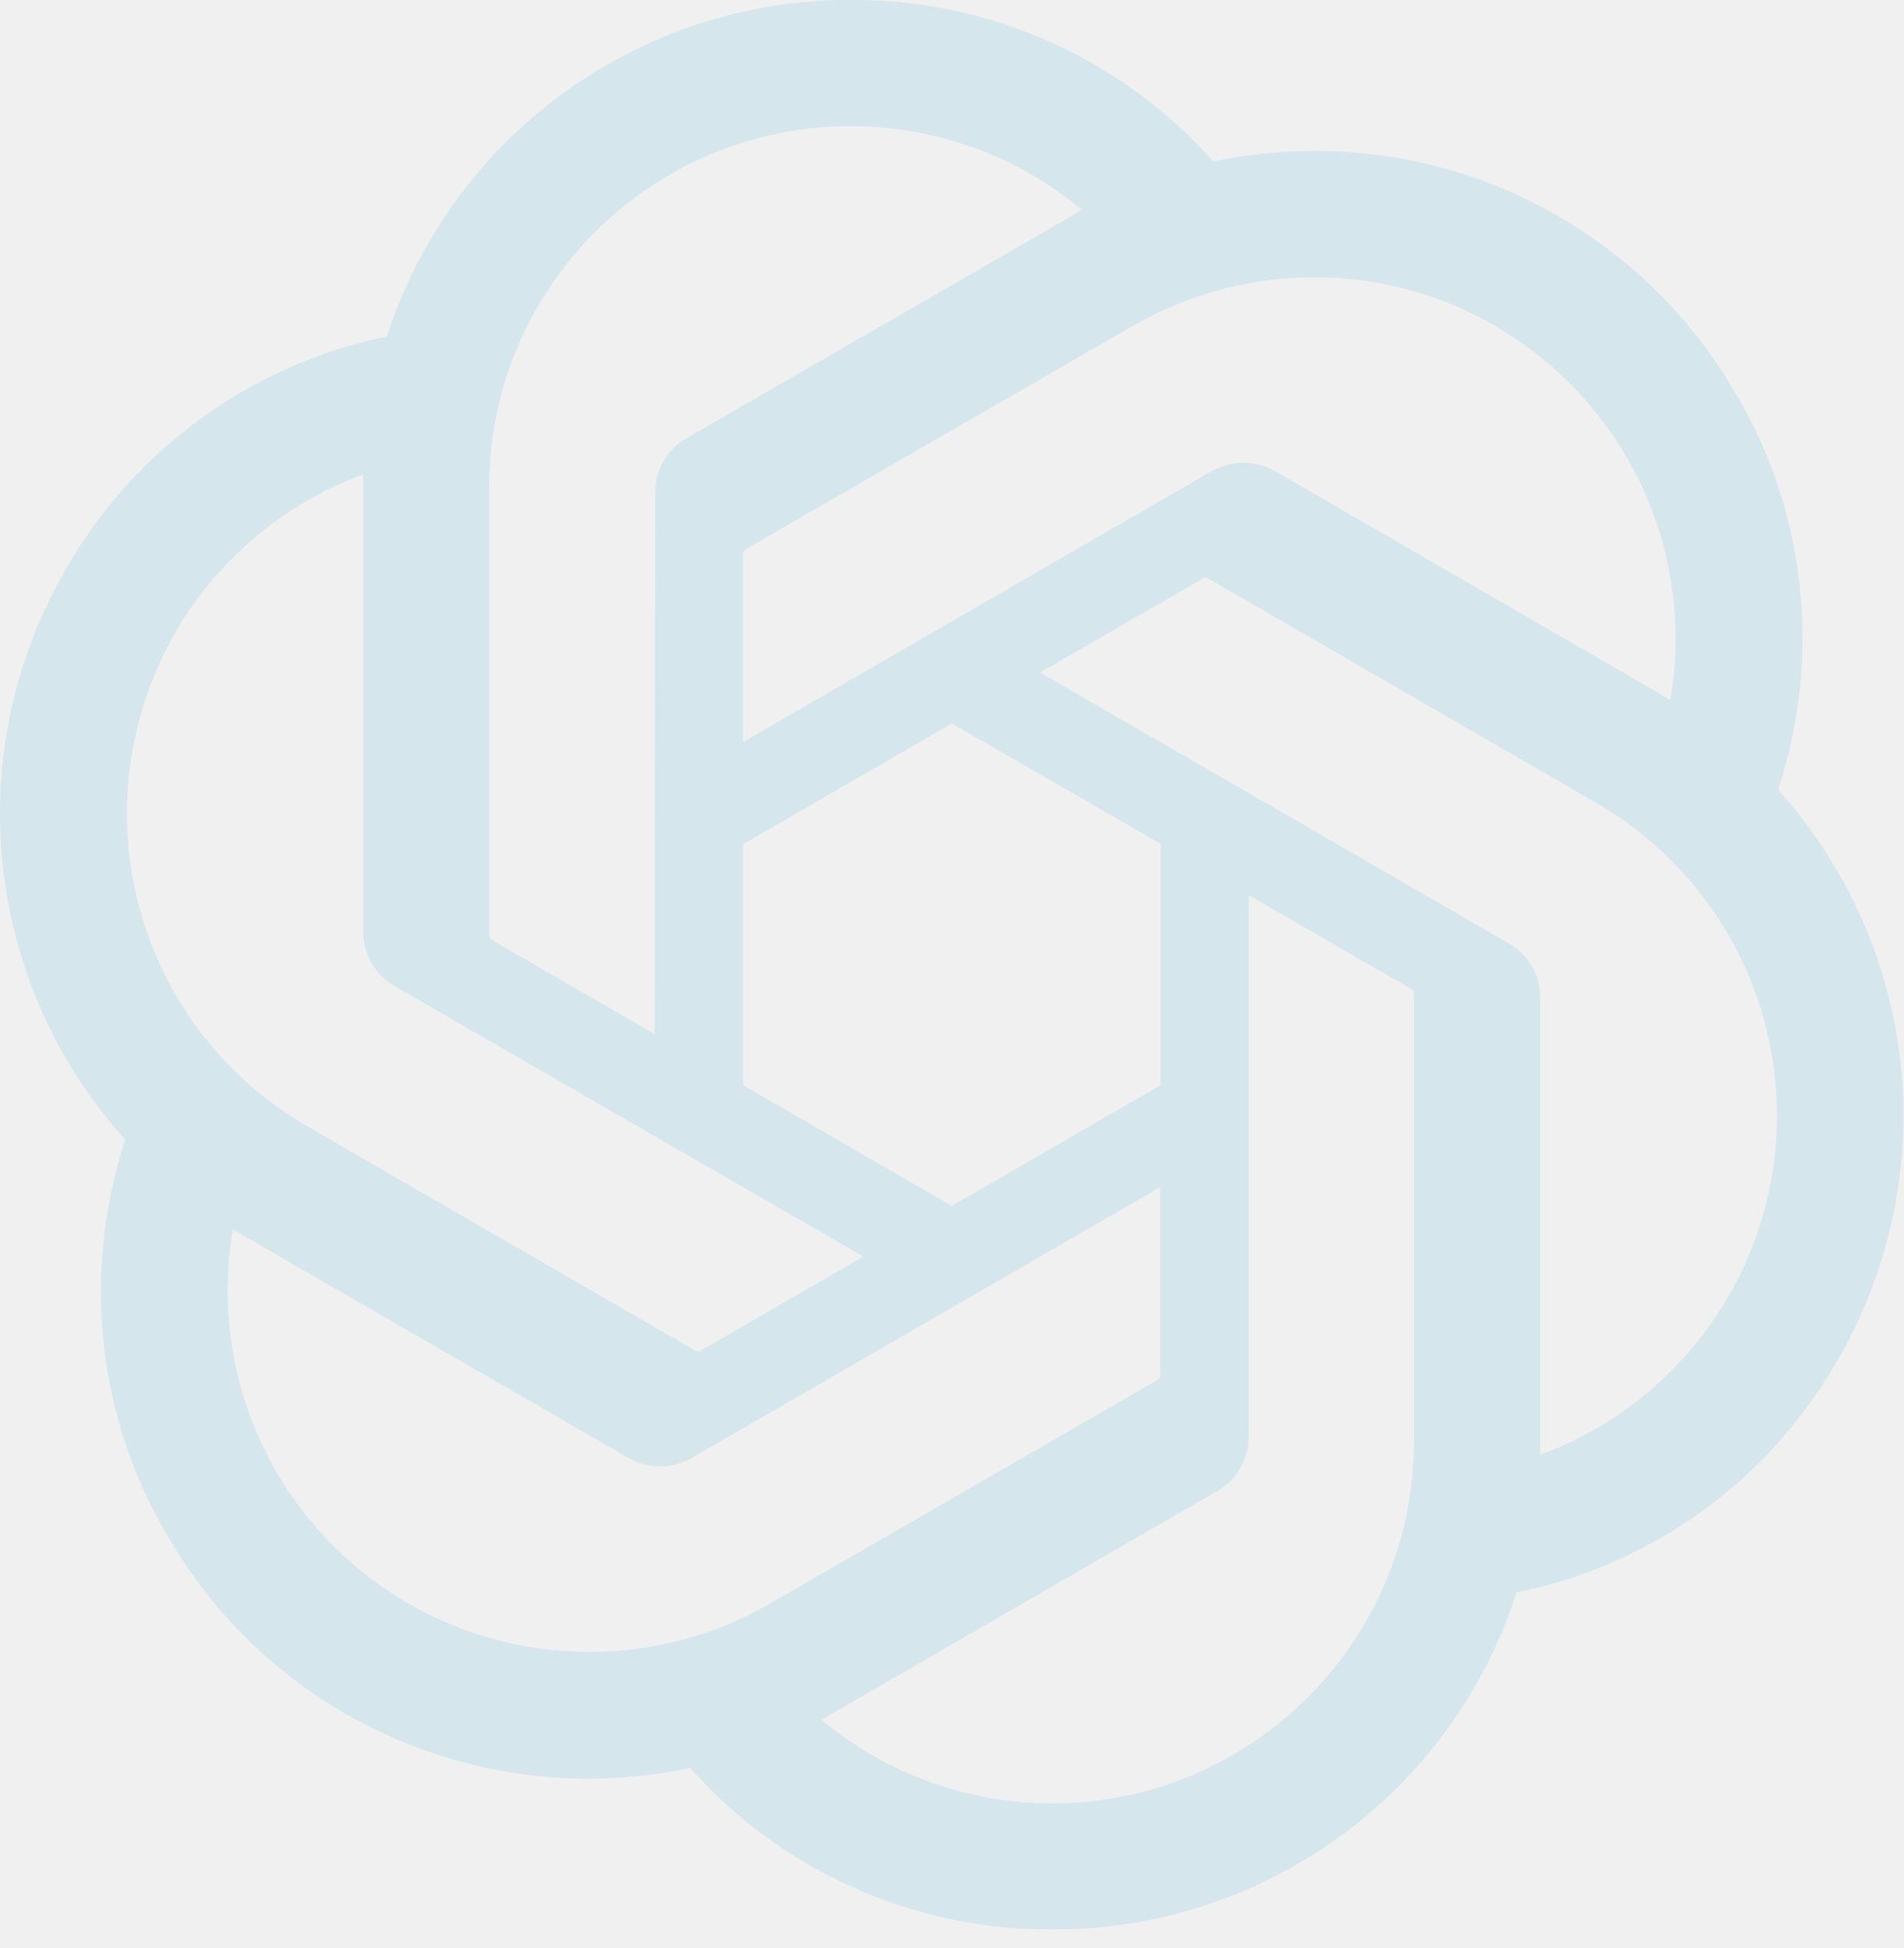
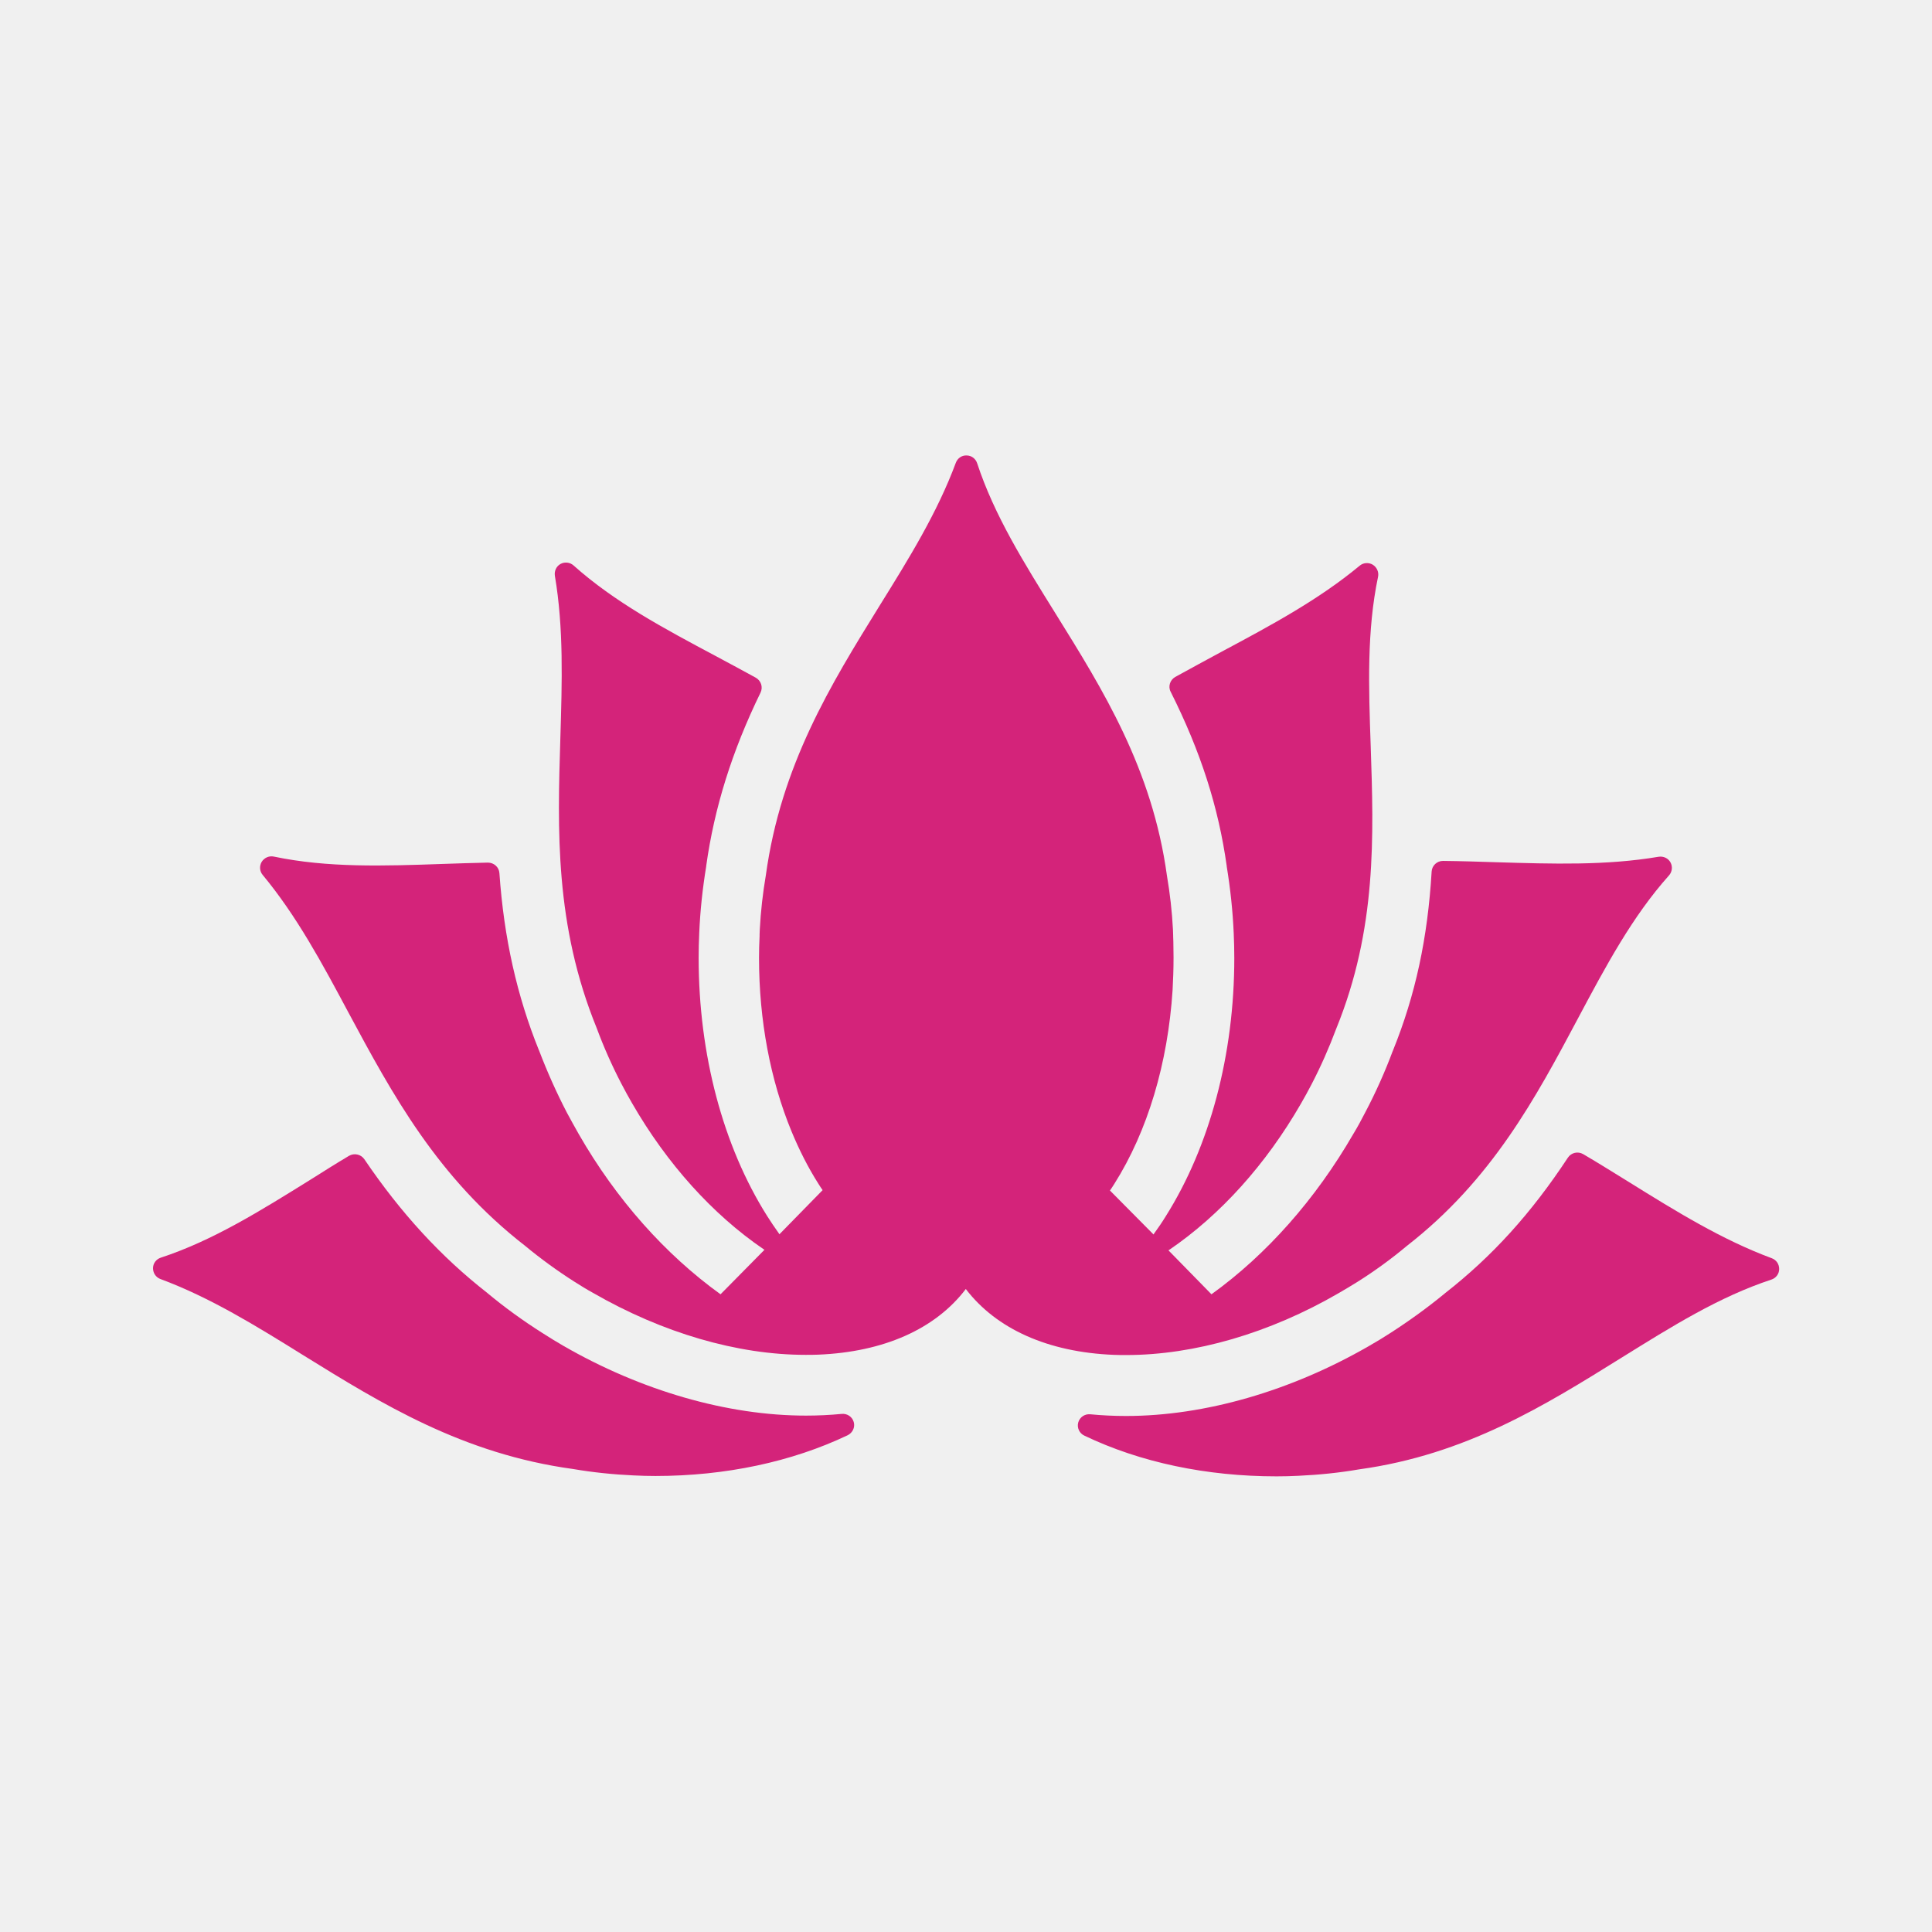
- <svg xmlns="http://www.w3.org/2000/svg" xmlns:xlink="http://www.w3.org/1999/xlink" width="43" height="44" viewBox="0 0 43 44" fill="none">
-   <defs>
-     <rect id="path_0" x="0" y="0" width="43" height="43.58" />
-   </defs>
-   <g opacity="1" transform="translate(0 0.000001981943)  rotate(0 21.5 21.79007)">
-     <mask id="bg-mask-0" fill="white">
-       <use xlink:href="#path_0" />
-     </mask>
-     <g mask="url(#bg-mask-0)">
-       <path id="分组 1" fill-rule="evenodd" style="fill:#8BCAE0" transform="translate(0 0)  rotate(0 21.5 21.79007)" opacity="0.27" d="M40.17 17.84L40.17 17.84C40.53 16.73 40.72 15.57 40.72 14.41C40.72 12.48 40.21 10.58 39.23 8.92C37.27 5.51 33.64 3.41 29.71 3.41C28.94 3.41 28.16 3.49 27.41 3.65C25.35 1.33 22.39 0 19.29 0L19.22 0L19.19 0C14.43 0 10.21 3.07 8.74 7.6C5.68 8.23 3.03 10.15 1.48 12.87C0.51 14.54 0 16.45 0 18.38C0 21.1 1.01 23.73 2.83 25.74C2.47 26.85 2.28 28.01 2.28 29.17C2.28 31.1 2.79 33 3.77 34.66C6.14 38.8 10.92 40.93 15.59 39.93C17.65 42.25 20.61 43.58 23.71 43.58L23.78 43.58L23.81 43.58C28.57 43.58 32.8 40.51 34.26 35.97C37.33 35.35 39.97 33.43 41.52 30.71C42.49 29.03 43 27.13 43 25.2C43 22.48 41.99 19.86 40.17 17.84Z M18.817 38.695C18.727 38.745 18.647 38.795 18.557 38.845C20.017 40.065 21.867 40.735 23.777 40.735L23.787 40.735C28.287 40.725 31.937 37.065 31.947 32.565L31.947 22.435C31.937 22.385 31.907 22.355 31.877 22.335L28.207 20.215L28.207 32.455C28.207 32.965 27.937 33.435 27.487 33.685L18.817 38.695Z M17.393 36.223L26.163 31.163C26.203 31.133 26.223 31.093 26.223 31.053L26.213 31.053L26.213 26.813L15.623 32.933C15.183 33.183 14.643 33.183 14.203 32.933L5.523 27.923C5.443 27.873 5.323 27.803 5.263 27.763C5.183 28.223 5.143 28.693 5.143 29.163C5.143 30.593 5.523 31.993 6.233 33.233L6.233 33.233C7.703 35.763 10.393 37.313 13.313 37.313C14.743 37.313 16.153 36.943 17.393 36.223Z M8.206 11.013C8.206 10.923 8.206 10.783 8.206 10.713C6.416 11.373 4.906 12.643 3.956 14.293L3.956 14.293C3.246 15.533 2.866 16.943 2.866 18.373C2.866 21.293 4.416 23.983 6.946 25.443L15.716 30.513C15.756 30.533 15.806 30.533 15.836 30.503L19.506 28.383L8.916 22.273C8.476 22.023 8.206 21.553 8.206 21.043L8.206 21.033L8.206 11.013Z M36.055 18.13L27.285 13.06C27.245 13.04 27.195 13.05 27.165 13.07L23.495 15.19L34.085 21.31C34.525 21.56 34.795 22.02 34.795 22.53C34.795 22.53 34.795 22.54 34.795 22.54L34.795 32.86C38.005 31.68 40.145 28.62 40.145 25.2C40.145 22.28 38.585 19.59 36.055 18.13Z M16.834 12.412C16.805 12.442 16.785 12.482 16.785 12.522L16.785 12.522L16.785 16.762L27.375 10.642C27.595 10.522 27.845 10.452 28.095 10.452C28.345 10.452 28.584 10.522 28.805 10.642L37.484 15.662C37.565 15.712 37.654 15.762 37.734 15.812L37.734 15.812C37.815 15.352 37.855 14.892 37.855 14.432C37.855 9.922 34.194 6.262 29.684 6.262C28.255 6.262 26.855 6.642 25.605 7.352L16.834 12.412Z M19.221 2.849C14.711 2.849 11.051 6.499 11.051 11.009L11.051 21.139C11.061 21.189 11.081 21.219 11.121 21.239L14.791 23.359L14.801 11.129L14.801 11.119C14.801 10.619 15.071 10.149 15.511 9.899L24.191 4.889C24.261 4.839 24.381 4.779 24.441 4.739C22.981 3.519 21.131 2.849 19.221 2.849Z M16.783 24.51L21.503 27.24L26.223 24.51L26.223 19.06L21.503 16.34L16.783 19.07L16.783 24.51Z " />
-     </g>
-   </g>
+ <svg xmlns="http://www.w3.org/2000/svg" t="1698138160973" class="icon" viewBox="0 0 1024 1024" version="1.1" p-id="4362" data-darkreader-inline-fill="" width="200" height="200">
+   <path d="M446.1 749.4c-6.2 0.6-12.6 0.9-18.9 0.9-41.7 0-87.4-13.2-128.8-37.1-3.6-2.1-7.4-4.4-11.1-6.8-10.1-6.4-19.9-13.5-28.9-21l-0.1-0.1c-24.6-19.2-45.9-42.4-65.2-70.9-1.8-2.6-5.3-3.4-8.1-1.8-6.9 4.1-13.7 8.4-20.2 12.5-26.7 16.6-51.9 32.4-79.6 41.5-2.4 0.8-4.1 3-4.1 5.6 0 2.5 1.5 4.8 3.9 5.7 26.4 9.8 50.5 24.7 75.9 40.5 41.5 25.7 84.4 52.2 142.8 60.2 10.5 1.8 21.3 2.9 32.1 3.4 4 0.2 7.9 0.3 11.6 0.3 37.1 0 72.3-7.5 101.9-21.6 2.6-1.3 4-4.2 3.2-7s-3.5-4.6-6.4-4.3zM939.1 666.9c-26.4-9.8-50.5-24.7-75.9-40.5-7.8-4.8-15.9-9.9-24.1-14.7-2.8-1.6-6.3-0.8-8.1 1.9-19.5 29.6-40.2 52.4-65.2 71.9l-0.1 0.1c-9.1 7.5-18.8 14.5-28.9 21-3.7 2.4-7.5 4.7-11.2 6.8-41.4 23.9-87.1 37.1-128.8 37.1-6.3 0-12.7-0.3-18.9-0.9-2.9-0.3-5.6 1.5-6.4 4.3s0.6 5.8 3.2 7c29.6 14.2 64.8 21.6 101.9 21.6 3.8 0 7.7-0.1 11.6-0.3 10.9-0.5 21.7-1.6 32.1-3.4 56.7-7.8 98.5-33.9 139-59.1 26.7-16.6 51.9-32.4 79.6-41.5 2.4-0.8 4.1-3 4.1-5.6s-1.5-4.8-3.9-5.7z" fill="#d4237a" p-id="4363" data-darkreader-inline-fill="" style="--darkreader-inline-fill: #893156;" />
+   <path d="M590.3 718.1c2.2 0.1 4.4 0.1 6.6 0.1 36.1 0 75.9-11.5 112.6-32.8 3.3-1.9 6.6-3.9 10-6 9.2-5.8 18-12.2 26.1-19 45.2-35.1 68.4-78.6 90.8-120.7 14.8-27.8 28.8-54 48.2-75.7 1.7-1.9 2-4.7 0.8-6.9s-3.7-3.4-6.3-3c-27.8 4.7-56.1 3.8-86 2.9-9.2-0.3-18.7-0.6-28.2-0.7h-0.1c-3.2 0-5.8 2.5-6 5.6-2.1 35.4-8.6 65.5-20.5 94.9 0 0.1 0 0.1-0.1 0.2-4.1 11-9 22-14.6 32.6-2 3.9-4.1 7.8-6.3 11.4-20 34.6-45.9 63.9-75.2 85l-22.8-23.3c0.2-0.1 0.4-0.2 0.5-0.3 27.1-18.5 51.2-45.3 69.7-77.4 1.9-3.3 3.8-6.7 5.6-10.2 5-9.6 9.4-19.6 13.1-29.5 21.6-53 19.9-102.2 18.3-149.9-1.1-31.4-2.1-61.1 3.9-89.7 0.5-2.5-0.6-5-2.8-6.4-2.2-1.3-5-1.1-6.9 0.5-21.7 18-46.6 31.4-73 45.5-8.1 4.4-16.5 8.9-24.8 13.5-2.8 1.6-3.9 5.1-2.4 7.9 15.9 31.7 25.3 61 29.7 92.4v0.2c1.9 11.6 3.2 23.6 3.7 35.5 0.2 4.4 0.3 8.8 0.3 13 0 51.1-12.9 99.6-36.3 136.8-1.9 3.1-4 6.2-6.2 9.2-0.1 0.2-0.2 0.3-0.3 0.5L588.3 631c0.8-1.1 1.5-2.3 2.3-3.5 17.7-28 28.4-64 30.9-102.8 0.3-5.5 0.5-11.1 0.5-16.8v-0.7c0-2.6-0.1-5.3-0.1-8.1 0-1-0.1-1.9-0.1-2.9v-0.4c0-1-0.1-2-0.1-3-0.5-9.7-1.6-19.3-3.2-28.7-7.8-56.7-33.9-98.5-59.1-139-16.6-26.7-32.4-51.9-41.5-79.6-0.8-2.4-3-4.1-5.6-4.1-2.6-0.1-4.8 1.5-5.7 3.9-9.8 26.4-24.7 50.5-40.5 75.9-25.7 41.5-52.2 84.4-60.2 142.8-1.6 9.4-2.7 19-3.2 28.7 0 0.8-0.1 1.7-0.1 2.5v0.9c-0.2 4-0.3 7.9-0.3 11.6 0 33.1 6 64.7 17.2 91.9 4.1 9.9 8.8 19.2 14.2 27.7 0.7 1.2 1.5 2.3 2.3 3.5l-22.9 23.4c-0.1-0.2-0.2-0.4-0.3-0.5-2.2-3.1-4.3-6.2-6.2-9.2-23.4-37.1-36.3-85.7-36.3-136.8 0-4.2 0.1-8.6 0.3-13 0.5-12 1.8-23.9 3.7-35.5v-0.2c4.3-30.9 13.7-60.9 28.8-91.9 1.4-2.9 0.3-6.3-2.5-7.9-7-3.9-14.1-7.6-20.9-11.3-27.8-14.8-54-28.8-75.7-48.2-1.9-1.7-4.7-2-6.9-0.8s-3.4 3.7-3 6.3c4.7 27.8 3.8 56.1 2.9 86-1.5 48.7-3 99.1 19.3 153.8 3.7 10 8.1 19.9 13.1 29.5 1.8 3.5 3.7 6.9 5.6 10.2 18.5 32.1 42.6 58.9 69.7 77.4 0.2 0.1 0.4 0.2 0.5 0.3L381.9 686c-29.3-21.1-55.3-50.3-75.2-85-2.1-3.7-4.2-7.5-6.3-11.4C294.9 579 290 568 285.8 557c0-0.1 0-0.1-0.1-0.2-11.7-28.9-18.6-59.6-21-94-0.2-3.2-2.9-5.6-6.1-5.6-8 0.2-16 0.4-23.8 0.7-31.4 1.1-61.1 2.1-89.7-3.9-2.5-0.5-5 0.6-6.4 2.8-1.3 2.2-1.1 5 0.5 6.9 18 21.7 31.4 46.6 45.5 73 23.1 43 47 87.4 93.6 123.6 8.2 6.8 17 13.2 26.1 19 3.3 2.1 6.7 4.2 10 6 36.8 21.2 76.5 32.8 112.6 32.8 2.2 0 4.4 0 6.6-0.1 34.8-1.4 62.2-13.6 78.3-34.8 16.2 21.2 43.6 33.5 78.4 34.9z" fill="#d4237a" p-id="4364" data-darkreader-inline-fill="" style="--darkreader-inline-fill: #893156;" />
</svg>
